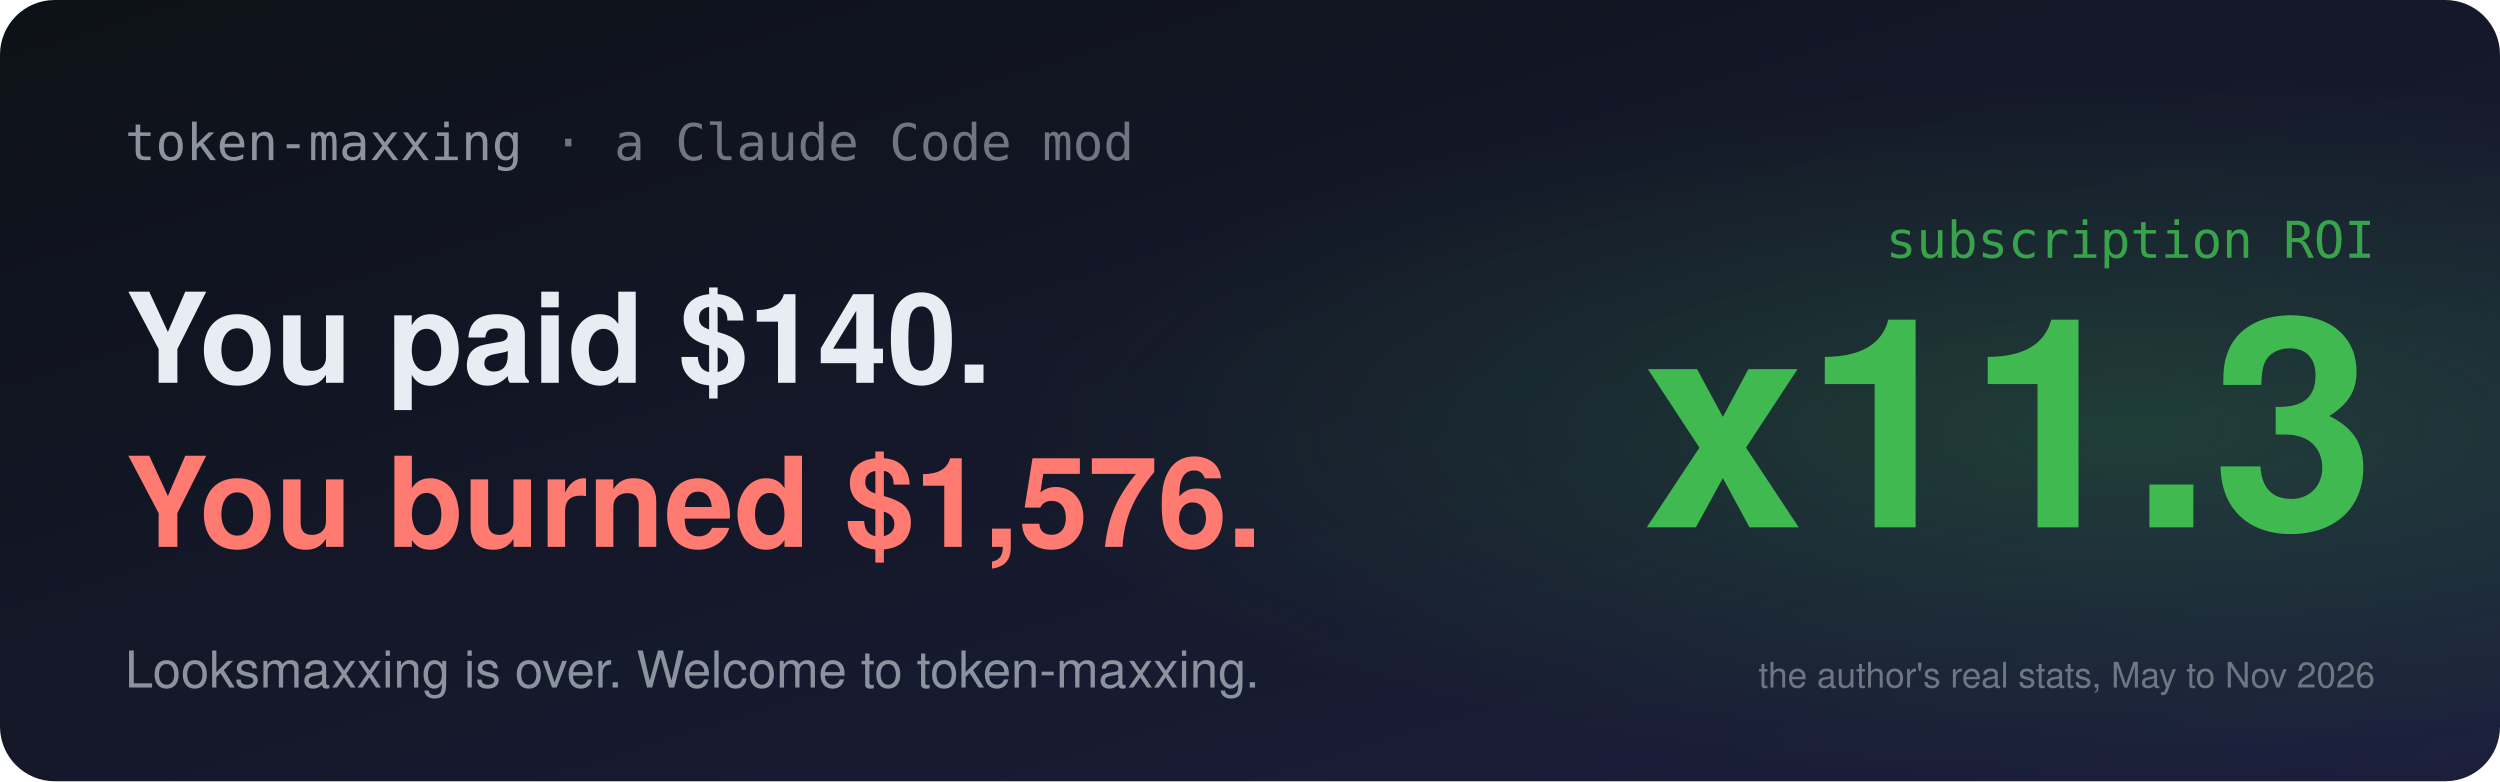
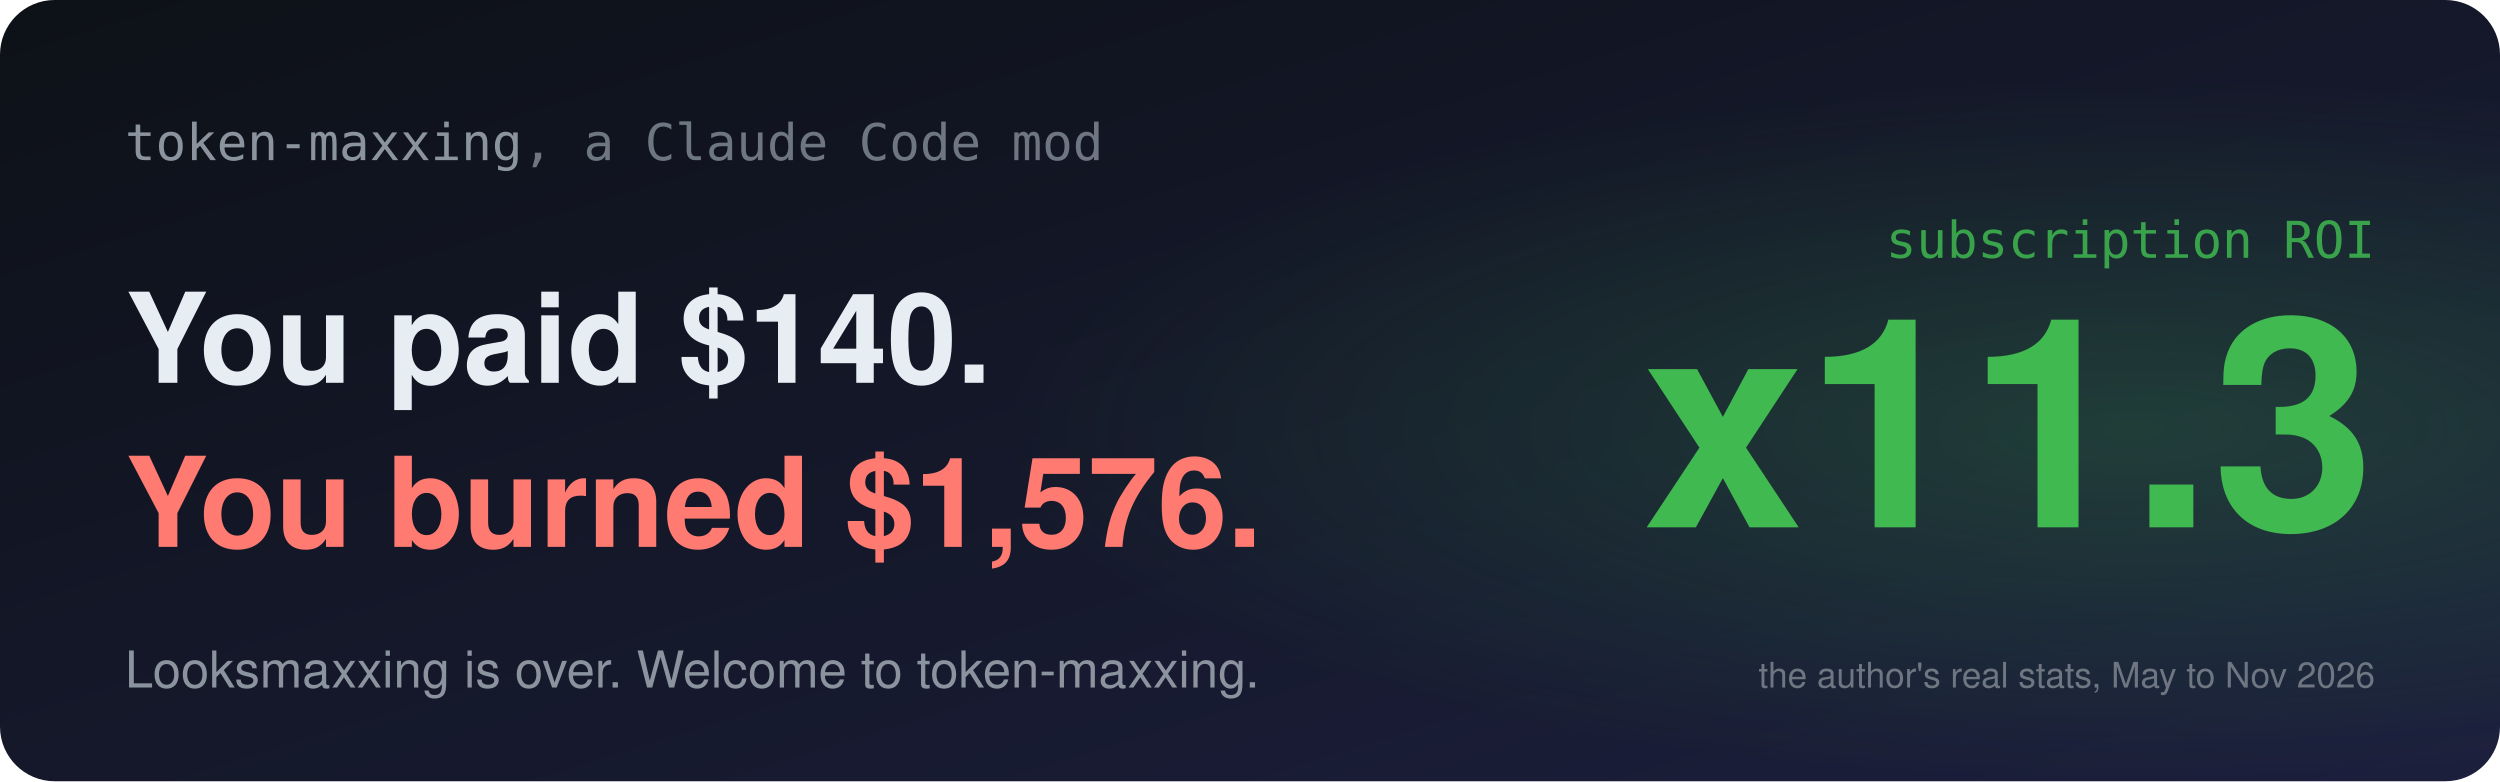
<svg xmlns="http://www.w3.org/2000/svg" width="1280" height="400" viewBox="0 0 1280 400" role="img" aria-label="token-maxxing: you paid $140, you burned $1,576, ROI x11.3">
  <defs>
    <linearGradient id="bg" x1="0" y1="0" x2="1" y2="1">
      <stop offset="0" stop-color="#0d1117" />
      <stop offset="1" stop-color="#1c1f3d" />
    </linearGradient>
    <radialGradient id="glow" cx="0.85" cy="0.55" r="0.45">
      <stop offset="0" stop-color="#3fb950" stop-opacity="0.22" />
      <stop offset="1" stop-color="#3fb950" stop-opacity="0" />
    </radialGradient>
  </defs>
  <rect width="1280" height="400" rx="28" fill="url(#bg)" />
  <rect width="1280" height="400" rx="28" fill="url(#glow)" />
-   <text x="64" y="82" font-family="ui-monospace, SFMono-Regular, Menlo, Consolas, monospace" font-size="26" fill="#8b949e">token-maxxing <tspan fill="#6e7681">· a Claude Code mod</tspan>
+   <text x="64" y="82" font-family="ui-monospace, SFMono-Regular, Menlo, Consolas, monospace" font-size="26" fill="#8b949e">token-maxxing<tspan fill="#6e7681">, a Claude Code mod</tspan>
  </text>
  <text x="64" y="196" font-family="ui-sans-serif, system-ui, -apple-system, 'Segoe UI', Helvetica, Arial, sans-serif" font-size="64" font-weight="700" fill="#e6edf3">You paid $140.</text>
  <text x="64" y="280" font-family="ui-sans-serif, system-ui, -apple-system, 'Segoe UI', Helvetica, Arial, sans-serif" font-size="64" font-weight="700" fill="#ff7b72">You burned $1,576.</text>
  <text x="1216" y="132" text-anchor="end" font-family="ui-monospace, SFMono-Regular, Menlo, Consolas, monospace" font-size="26" fill="#3fb950" fill-opacity="0.85">subscription ROI</text>
  <text x="1216" y="270" text-anchor="end" font-family="ui-sans-serif, system-ui, -apple-system, 'Segoe UI', Helvetica, Arial, sans-serif" font-size="150" font-weight="800" fill="#3fb950">x11.3</text>
  <text x="64" y="352" font-family="ui-sans-serif, system-ui, -apple-system, 'Segoe UI', Helvetica, Arial, sans-serif" font-size="26" fill="#8b949e">Looksmaxxing is over. Welcome to token-maxxing.</text>
  <text x="1216" y="352" text-anchor="end" font-family="ui-sans-serif, system-ui, -apple-system, 'Segoe UI', Helvetica, Arial, sans-serif" font-size="18" fill="#6e7681">the author's real stats, May to Nov 2026</text>
</svg>
